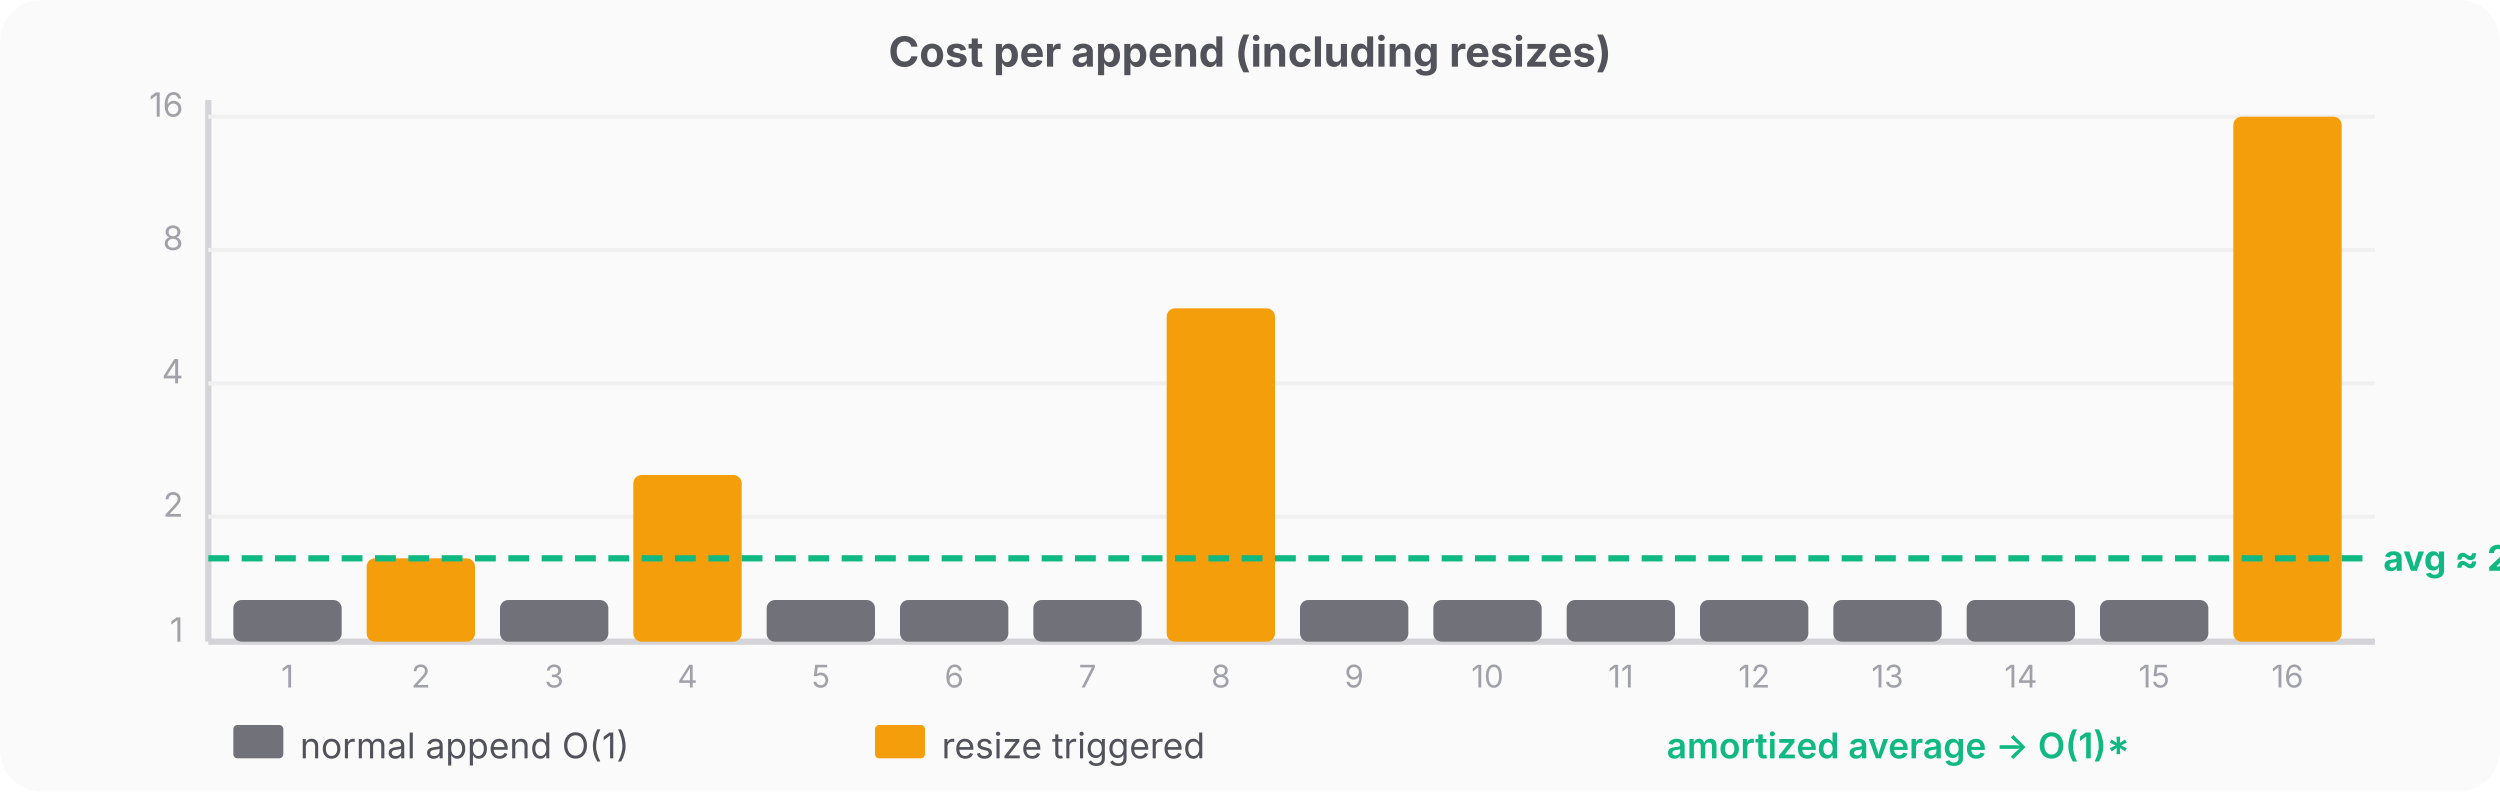
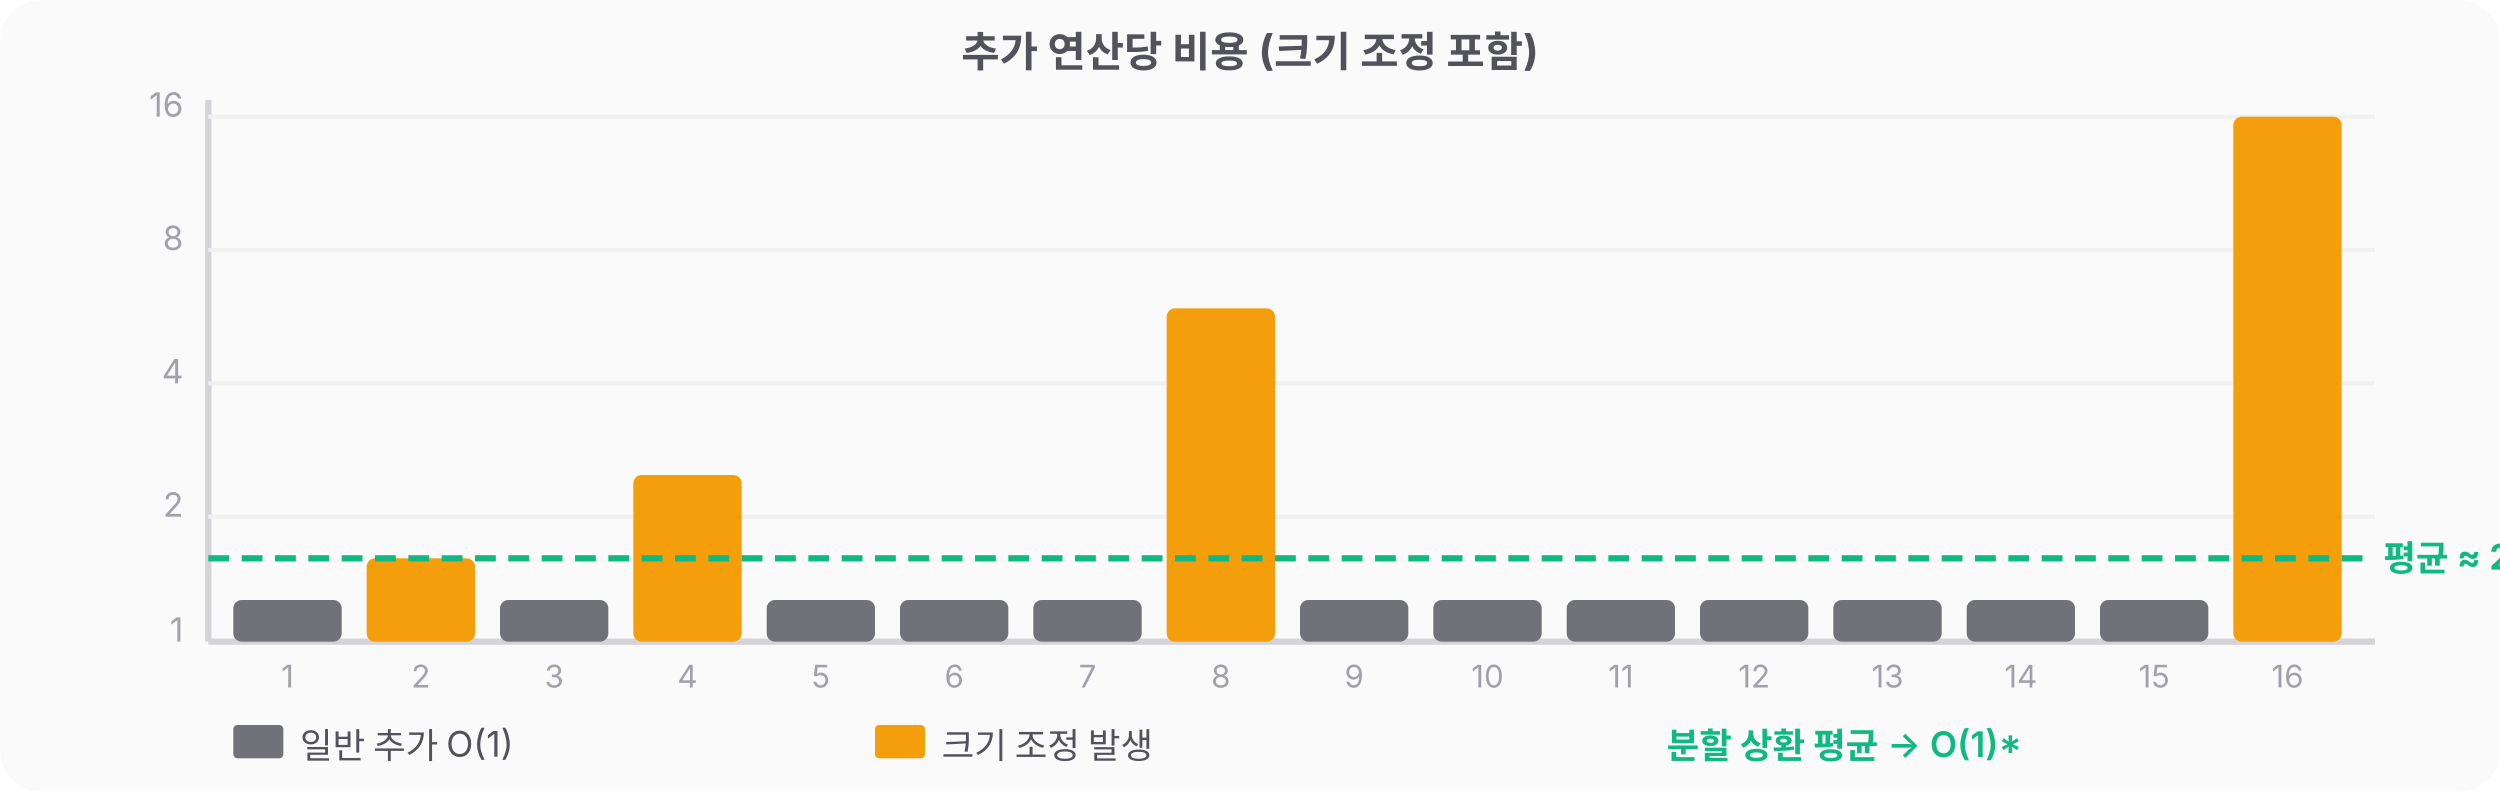
<svg xmlns="http://www.w3.org/2000/svg" viewBox="0 0 600 190" font-family="-apple-system, BlinkMacSystemFont, 'Segoe UI', sans-serif">
  <rect width="600" height="190" fill="#fafafa" rx="10" />
-   <text x="300" y="16" font-size="10" font-weight="700" fill="#52525b" text-anchor="middle">Cost per append (including resizes)</text>
+   <text x="300" y="16" font-size="10" font-weight="700" fill="#52525b" text-anchor="middle">추가 연산당 비용 (크기 조정 포함)</text>
  <line x1="50" y1="24" x2="50" y2="154" stroke="#d4d4d8" stroke-width="1.5" />
  <text x="44" y="28" font-size="8" fill="#a1a1aa" text-anchor="end">16</text>
  <text x="44" y="60" font-size="8" fill="#a1a1aa" text-anchor="end">8</text>
  <text x="44" y="92" font-size="8" fill="#a1a1aa" text-anchor="end">4</text>
  <text x="44" y="124" font-size="8" fill="#a1a1aa" text-anchor="end">2</text>
  <text x="44" y="154" font-size="8" fill="#a1a1aa" text-anchor="end">1</text>
  <line x1="50" y1="28" x2="570" y2="28" stroke="#f0f0f0" stroke-width="1" />
  <line x1="50" y1="60" x2="570" y2="60" stroke="#f0f0f0" stroke-width="1" />
  <line x1="50" y1="92" x2="570" y2="92" stroke="#f0f0f0" stroke-width="1" />
  <line x1="50" y1="124" x2="570" y2="124" stroke="#f0f0f0" stroke-width="1" />
  <line x1="50" y1="154" x2="570" y2="154" stroke="#d4d4d8" stroke-width="1.5" />
  <rect x="56" y="144" width="26" height="10" rx="2" fill="#71717a" />
  <text x="69" y="165" font-size="7.5" fill="#a1a1aa" text-anchor="middle">1</text>
  <rect x="88" y="134" width="26" height="20" rx="2" fill="#f59e0b" />
  <text x="101" y="165" font-size="7.5" fill="#a1a1aa" text-anchor="middle">2</text>
  <rect x="120" y="144" width="26" height="10" rx="2" fill="#71717a" />
  <text x="133" y="165" font-size="7.5" fill="#a1a1aa" text-anchor="middle">3</text>
  <rect x="152" y="114" width="26" height="40" rx="2" fill="#f59e0b" />
  <text x="165" y="165" font-size="7.5" fill="#a1a1aa" text-anchor="middle">4</text>
  <rect x="184" y="144" width="26" height="10" rx="2" fill="#71717a" />
  <text x="197" y="165" font-size="7.5" fill="#a1a1aa" text-anchor="middle">5</text>
  <rect x="216" y="144" width="26" height="10" rx="2" fill="#71717a" />
  <text x="229" y="165" font-size="7.5" fill="#a1a1aa" text-anchor="middle">6</text>
  <rect x="248" y="144" width="26" height="10" rx="2" fill="#71717a" />
  <text x="261" y="165" font-size="7.5" fill="#a1a1aa" text-anchor="middle">7</text>
  <rect x="280" y="74" width="26" height="80" rx="2" fill="#f59e0b" />
  <text x="293" y="165" font-size="7.5" fill="#a1a1aa" text-anchor="middle">8</text>
  <rect x="312" y="144" width="26" height="10" rx="2" fill="#71717a" />
  <text x="325" y="165" font-size="7.5" fill="#a1a1aa" text-anchor="middle">9</text>
  <rect x="344" y="144" width="26" height="10" rx="2" fill="#71717a" />
  <text x="357" y="165" font-size="7.5" fill="#a1a1aa" text-anchor="middle">10</text>
  <rect x="376" y="144" width="26" height="10" rx="2" fill="#71717a" />
  <text x="389" y="165" font-size="7.5" fill="#a1a1aa" text-anchor="middle">11</text>
  <rect x="408" y="144" width="26" height="10" rx="2" fill="#71717a" />
  <text x="421" y="165" font-size="7.5" fill="#a1a1aa" text-anchor="middle">12</text>
  <rect x="440" y="144" width="26" height="10" rx="2" fill="#71717a" />
  <text x="453" y="165" font-size="7.5" fill="#a1a1aa" text-anchor="middle">13</text>
  <rect x="472" y="144" width="26" height="10" rx="2" fill="#71717a" />
  <text x="485" y="165" font-size="7.5" fill="#a1a1aa" text-anchor="middle">14</text>
  <rect x="504" y="144" width="26" height="10" rx="2" fill="#71717a" />
  <text x="517" y="165" font-size="7.5" fill="#a1a1aa" text-anchor="middle">15</text>
  <rect x="536" y="28" width="26" height="126" rx="2" fill="#f59e0b" />
  <text x="549" y="165" font-size="7.5" fill="#a1a1aa" text-anchor="middle">16</text>
  <line x1="50" y1="134" x2="570" y2="134" stroke="#10b981" stroke-width="1.5" stroke-dasharray="5 3" />
-   <text x="572" y="137" font-size="8.5" fill="#10b981" font-weight="700">avg ≈ 2</text>
+   <text x="572" y="137" font-size="8.5" fill="#10b981" font-weight="700">평균 ≈ 2</text>
  <rect x="56" y="174" width="12" height="8" rx="1" fill="#71717a" />
-   <text x="72" y="182" font-size="8.5" fill="#52525b">normal append O(1)</text>
+   <text x="72" y="182" font-size="8.5" fill="#52525b">일반 추가 O(1)</text>
  <rect x="210" y="174" width="12" height="8" rx="1" fill="#f59e0b" />
-   <text x="226" y="182" font-size="8.5" fill="#52525b">resize triggered</text>
-   <text x="400" y="182" font-size="8.5" fill="#10b981" font-weight="600">amortized average → O(1)*</text>
+   <text x="226" y="182" font-size="8.5" fill="#52525b">크기 조정 발생</text>
+   <text x="400" y="182" font-size="8.5" fill="#10b981" font-weight="600">분할 상환 평균 → O(1)*</text>
</svg>
